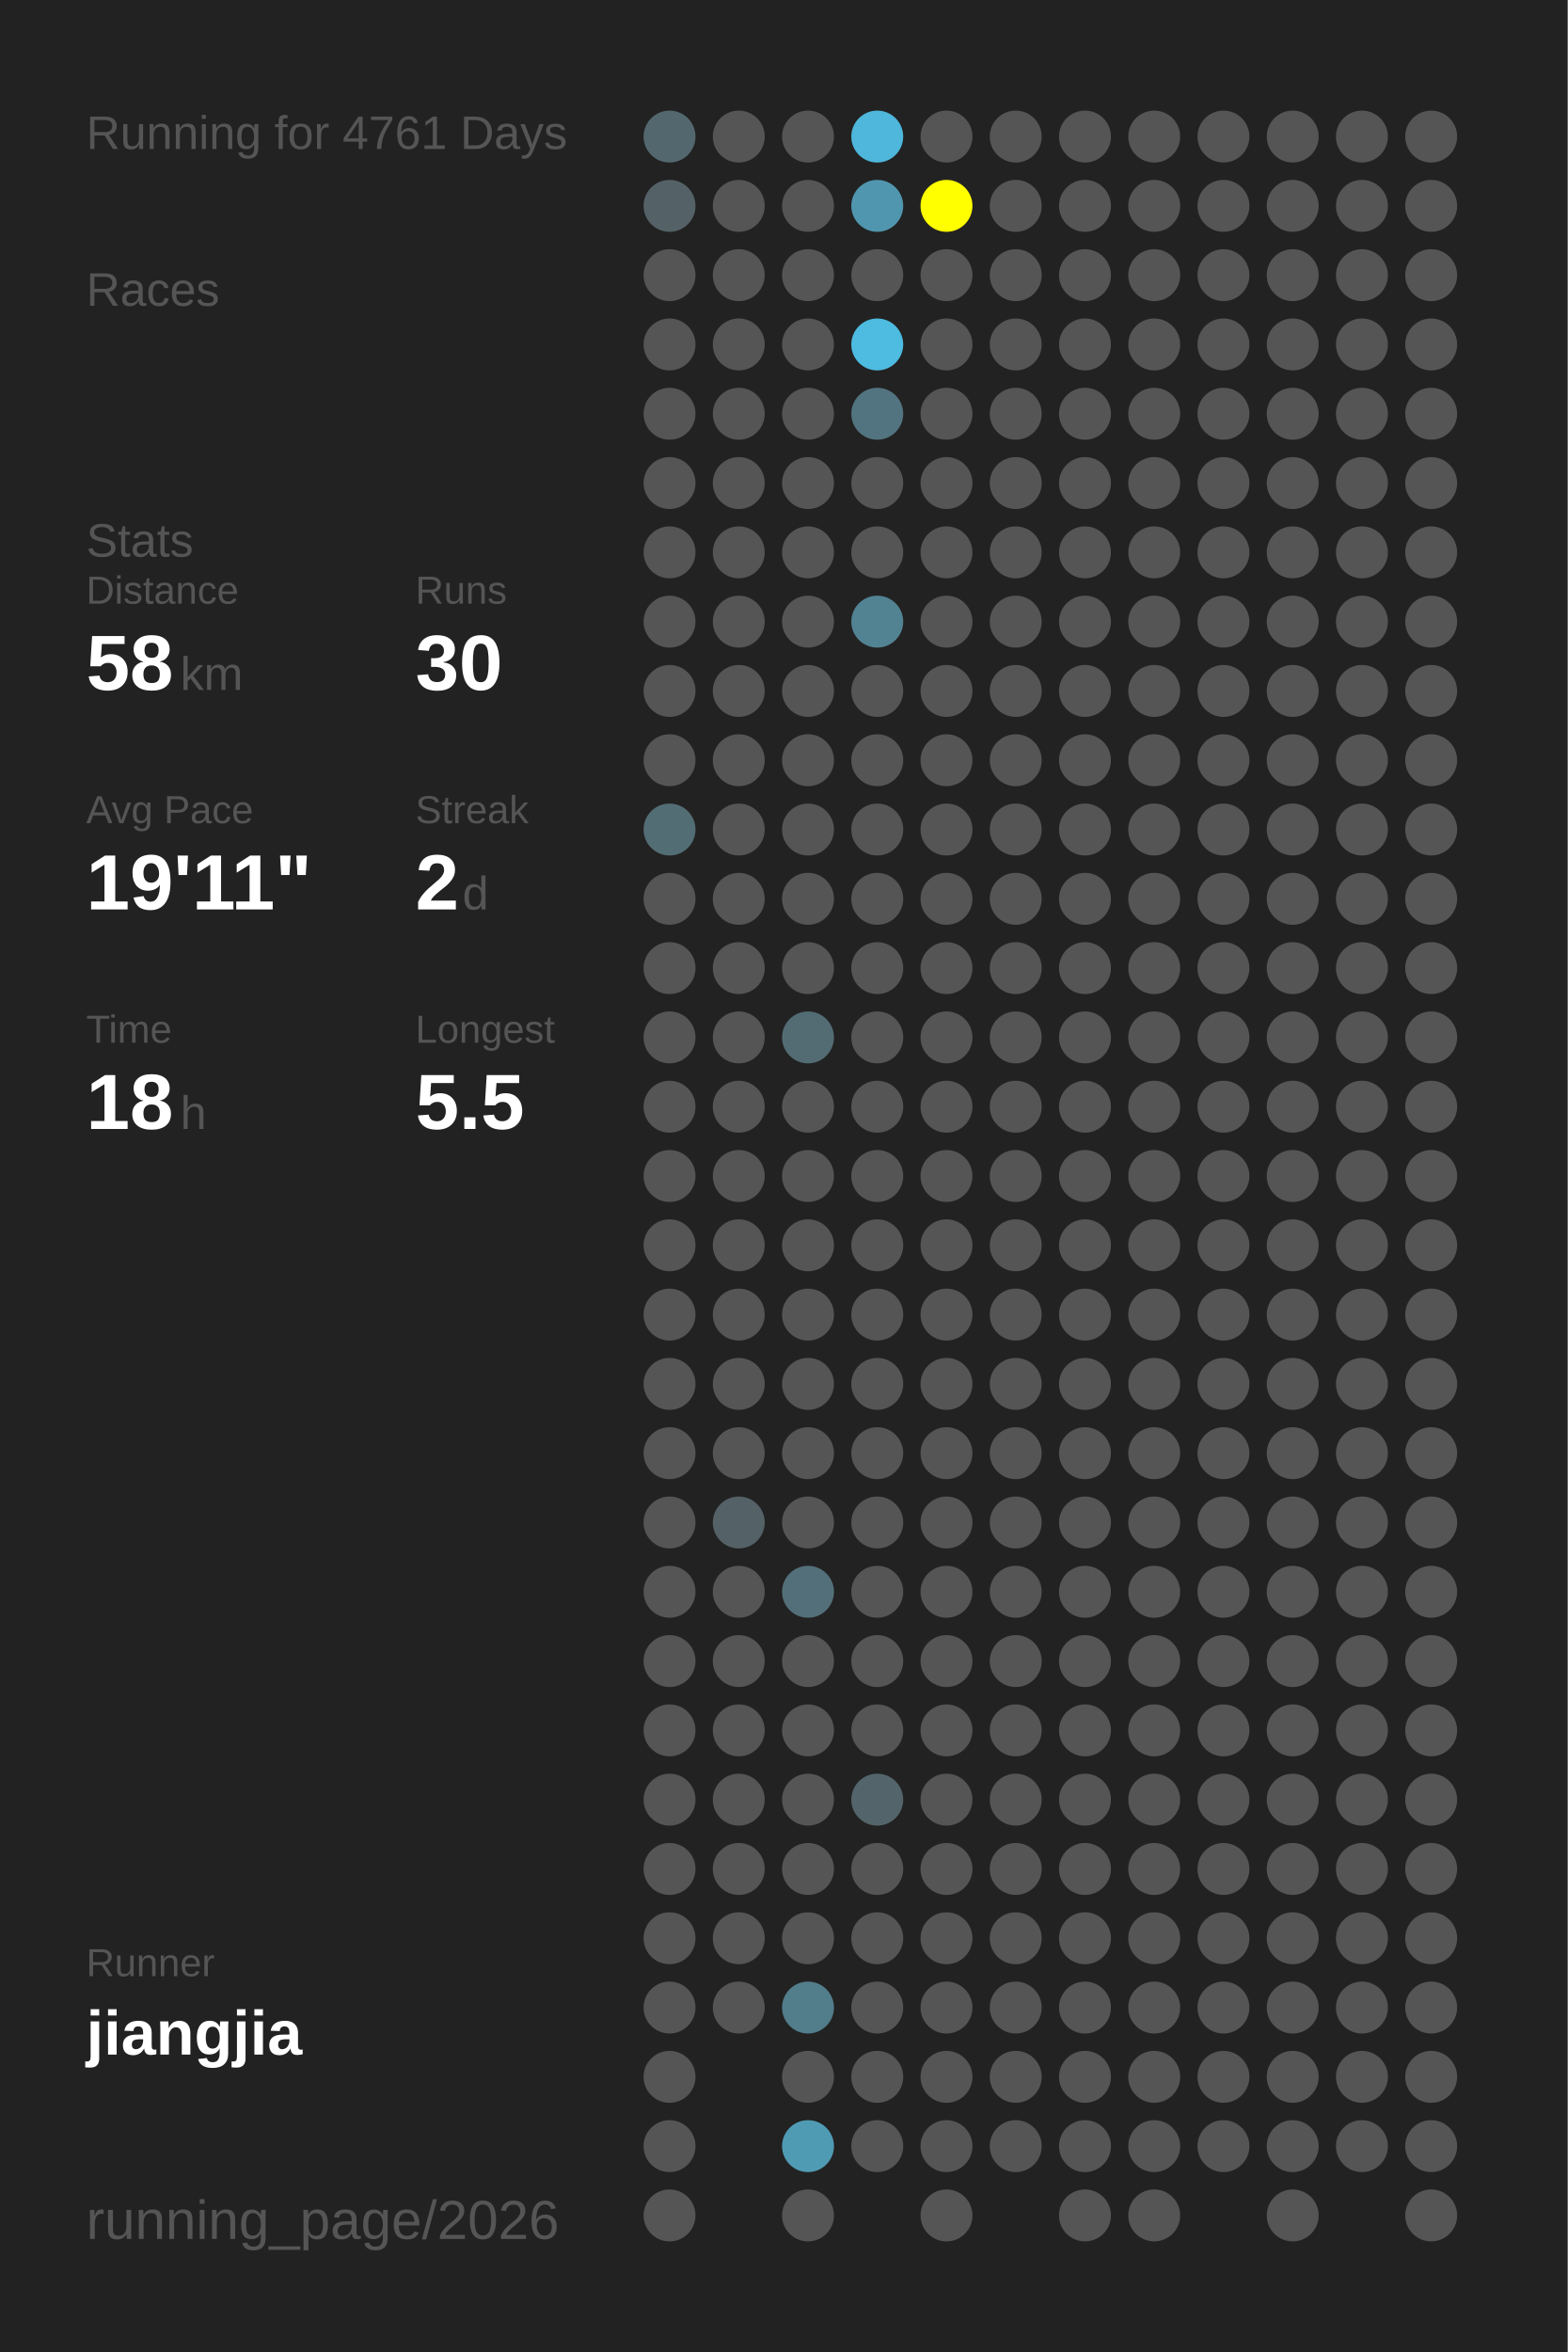
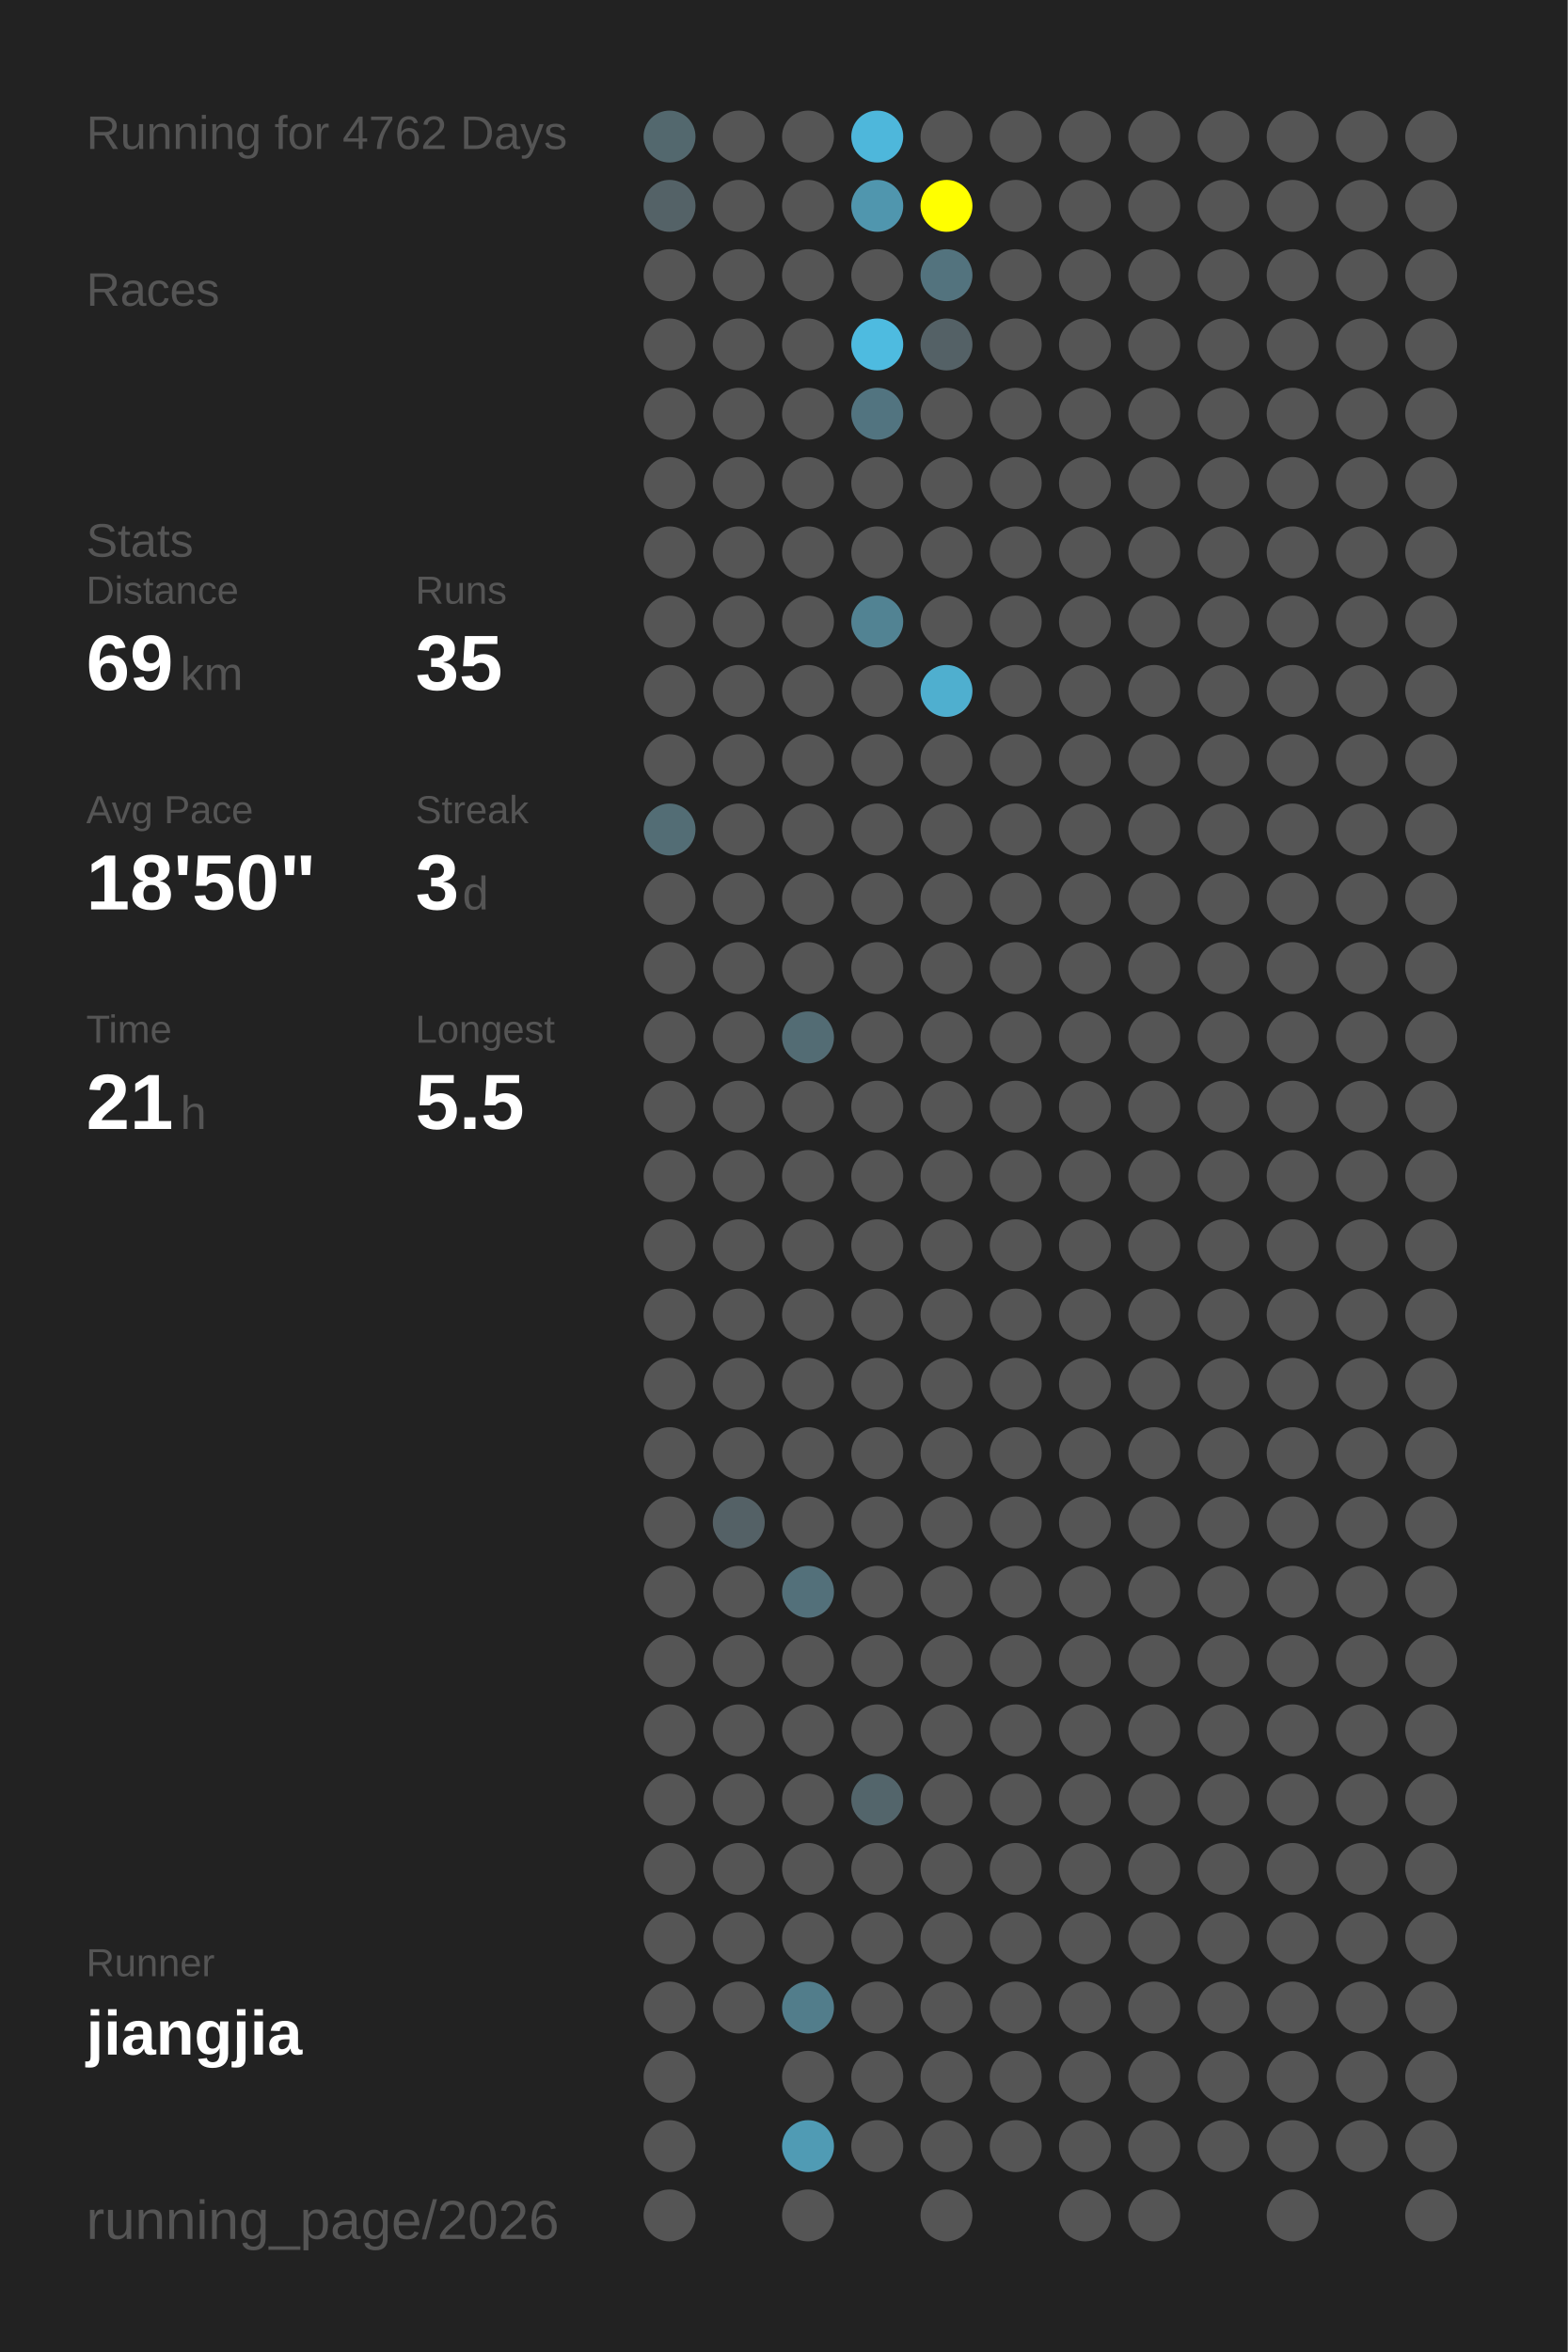
<svg xmlns="http://www.w3.org/2000/svg" baseProfile="full" height="300mm" version="1.1" viewBox="0,0,200,300" width="200mm">
  <defs />
  <rect fill="#222222" height="300" width="200" x="0" y="0" />
-   <text fill="#555555" style="font-size:6px; font-family:Arial;" x="11" y="19">Running for 4761 Days</text>
+   <text fill="#555555" style="font-size:6px; font-family:Arial;" x="11" y="19">Running for 4762 Days</text>
  <text fill="#555555" style="font-size:6px; font-family:Arial;" x="11" y="39">Races</text>
  <text fill="#555555" style="font-size:6px; font-family:Arial;" x="11" y="71">Stats</text>
  <text fill="#555555" style="font-size:5px; font-family:Arial;" x="11" y="77">Distance</text>
-   <text fill="#FFFFFF" style="font-size:10px; font-family:Arial; font-weight:bold;" x="11" y="88">58</text>
+   <text fill="#FFFFFF" style="font-size:10px; font-family:Arial; font-weight:bold;" x="11" y="88">69</text>
  <text fill="#555555" style="font-size:6px; font-family:Arial;" x="23" y="88">km</text>
  <text fill="#555555" style="font-size:5px; font-family:Arial;" x="53" y="77">Runs</text>
-   <text fill="#FFFFFF" style="font-size:10px; font-family:Arial; font-weight:bold;" x="53" y="88">30</text>
+   <text fill="#FFFFFF" style="font-size:10px; font-family:Arial; font-weight:bold;" x="53" y="88">35</text>
  <text fill="#555555" style="font-size:5px; font-family:Arial;" x="11" y="105">Avg Pace</text>
-   <text fill="#FFFFFF" style="font-size:10px; font-family:Arial; font-weight:bold;" x="11" y="116">19'11"</text>
+   <text fill="#FFFFFF" style="font-size:10px; font-family:Arial; font-weight:bold;" x="11" y="116">18'50"</text>
  <text fill="#555555" style="font-size:5px; font-family:Arial;" x="53" y="105">Streak</text>
-   <text fill="#FFFFFF" style="font-size:10px; font-family:Arial; font-weight:bold;" x="53" y="116">2</text>
+   <text fill="#FFFFFF" style="font-size:10px; font-family:Arial; font-weight:bold;" x="53" y="116">3</text>
  <text fill="#555555" style="font-size:6px; font-family:Arial;" x="59" y="116">d</text>
  <text fill="#555555" style="font-size:5px; font-family:Arial;" x="11" y="133">Time</text>
-   <text fill="#FFFFFF" style="font-size:10px; font-family:Arial; font-weight:bold;" x="11" y="144">18</text>
+   <text fill="#FFFFFF" style="font-size:10px; font-family:Arial; font-weight:bold;" x="11" y="144">21</text>
  <text fill="#555555" style="font-size:6px; font-family:Arial;" x="23" y="144">h</text>
  <text fill="#555555" style="font-size:5px; font-family:Arial;" x="53" y="133">Longest</text>
  <text fill="#FFFFFF" style="font-size:10px; font-family:Arial; font-weight:bold;" x="53" y="144">5.5</text>
  <text fill="#555555" style="font-size:5px; font-family:Arial;" x="11" y="252.065">Runner</text>
  <text fill="#FFFFFF" style="font-size:8px; font-family:Arial; font-weight:bold;" x="11" y="262.065">jiangjia</text>
  <text fill="#555555" style="font-size:7px; font-family:Arial;" x="11" y="285.581">running_page/2026</text>
  <circle cx="85.417" cy="17.419" fill="#53686e" r="3.312" />
  <circle cx="85.417" cy="26.258" fill="#546267" r="3.312" />
  <circle cx="85.417" cy="35.097" fill="#555555" r="3.312" />
  <circle cx="85.417" cy="43.935" fill="#555555" r="3.312" />
  <circle cx="85.417" cy="52.774" fill="#555555" r="3.312" />
  <circle cx="85.417" cy="61.613" fill="#555555" r="3.312" />
  <circle cx="85.417" cy="70.452" fill="#555555" r="3.312" />
  <circle cx="85.417" cy="79.29" fill="#555555" r="3.312" />
  <circle cx="85.417" cy="88.129" fill="#555555" r="3.312" />
  <circle cx="85.417" cy="96.968" fill="#555555" r="3.312" />
  <circle cx="85.417" cy="105.806" fill="#536d75" r="3.312" />
  <circle cx="85.417" cy="114.645" fill="#555555" r="3.312" />
  <circle cx="85.417" cy="123.484" fill="#555555" r="3.312" />
  <circle cx="85.417" cy="132.323" fill="#555555" r="3.312" />
  <circle cx="85.417" cy="141.161" fill="#555555" r="3.312" />
  <circle cx="85.417" cy="150" fill="#555555" r="3.312" />
  <circle cx="85.417" cy="158.839" fill="#555555" r="3.312" />
  <circle cx="85.417" cy="167.677" fill="#555555" r="3.312" />
  <circle cx="85.417" cy="176.516" fill="#555555" r="3.312" />
  <circle cx="85.417" cy="185.355" fill="#555555" r="3.312" />
  <circle cx="85.417" cy="194.194" fill="#555555" r="3.312" />
  <circle cx="85.417" cy="203.032" fill="#555555" r="3.312" />
  <circle cx="85.417" cy="211.871" fill="#555555" r="3.312" />
  <circle cx="85.417" cy="220.71" fill="#555555" r="3.312" />
  <circle cx="85.417" cy="229.548" fill="#555555" r="3.312" />
  <circle cx="85.417" cy="238.387" fill="#555555" r="3.312" />
  <circle cx="85.417" cy="247.226" fill="#555555" r="3.312" />
  <circle cx="85.417" cy="256.065" fill="#555555" r="3.312" />
  <circle cx="85.417" cy="264.903" fill="#555555" r="3.312" />
  <circle cx="85.417" cy="273.742" fill="#555555" r="3.312" />
  <circle cx="85.417" cy="282.581" fill="#555555" r="3.312" />
  <circle cx="94.25" cy="17.419" fill="#555555" r="3.312" />
  <circle cx="94.25" cy="26.258" fill="#555555" r="3.312" />
  <circle cx="94.25" cy="35.097" fill="#555555" r="3.312" />
  <circle cx="94.25" cy="43.935" fill="#555555" r="3.312" />
  <circle cx="94.25" cy="52.774" fill="#555555" r="3.312" />
  <circle cx="94.25" cy="61.613" fill="#555555" r="3.312" />
  <circle cx="94.25" cy="70.452" fill="#555555" r="3.312" />
  <circle cx="94.25" cy="79.29" fill="#555555" r="3.312" />
  <circle cx="94.25" cy="88.129" fill="#555555" r="3.312" />
  <circle cx="94.25" cy="96.968" fill="#555555" r="3.312" />
  <circle cx="94.25" cy="105.806" fill="#555555" r="3.312" />
  <circle cx="94.25" cy="114.645" fill="#555555" r="3.312" />
  <circle cx="94.25" cy="123.484" fill="#555555" r="3.312" />
  <circle cx="94.25" cy="132.323" fill="#555555" r="3.312" />
  <circle cx="94.25" cy="141.161" fill="#555555" r="3.312" />
  <circle cx="94.25" cy="150" fill="#555555" r="3.312" />
  <circle cx="94.25" cy="158.839" fill="#555555" r="3.312" />
  <circle cx="94.25" cy="167.677" fill="#555555" r="3.312" />
  <circle cx="94.25" cy="176.516" fill="#555555" r="3.312" />
  <circle cx="94.25" cy="185.355" fill="#555555" r="3.312" />
  <circle cx="94.25" cy="194.194" fill="#546166" r="3.312" />
  <circle cx="94.25" cy="203.032" fill="#555555" r="3.312" />
  <circle cx="94.25" cy="211.871" fill="#555555" r="3.312" />
  <circle cx="94.25" cy="220.71" fill="#555555" r="3.312" />
  <circle cx="94.25" cy="229.548" fill="#555555" r="3.312" />
  <circle cx="94.25" cy="238.387" fill="#555555" r="3.312" />
  <circle cx="94.25" cy="247.226" fill="#555555" r="3.312" />
  <circle cx="94.25" cy="256.065" fill="#555555" r="3.312" />
  <circle cx="103.083" cy="17.419" fill="#555555" r="3.312" />
  <circle cx="103.083" cy="26.258" fill="#555555" r="3.312" />
  <circle cx="103.083" cy="35.097" fill="#555555" r="3.312" />
  <circle cx="103.083" cy="43.935" fill="#555555" r="3.312" />
  <circle cx="103.083" cy="52.774" fill="#555555" r="3.312" />
  <circle cx="103.083" cy="61.613" fill="#555555" r="3.312" />
  <circle cx="103.083" cy="70.452" fill="#555555" r="3.312" />
  <circle cx="103.083" cy="79.29" fill="#555555" r="3.312" />
  <circle cx="103.083" cy="88.129" fill="#555555" r="3.312" />
  <circle cx="103.083" cy="96.968" fill="#555555" r="3.312" />
  <circle cx="103.083" cy="105.806" fill="#555555" r="3.312" />
  <circle cx="103.083" cy="114.645" fill="#555555" r="3.312" />
  <circle cx="103.083" cy="123.484" fill="#555555" r="3.312" />
  <circle cx="103.083" cy="132.323" fill="#536c74" r="3.312" />
  <circle cx="103.083" cy="141.161" fill="#555555" r="3.312" />
  <circle cx="103.083" cy="150" fill="#555555" r="3.312" />
  <circle cx="103.083" cy="158.839" fill="#555555" r="3.312" />
  <circle cx="103.083" cy="167.677" fill="#555555" r="3.312" />
  <circle cx="103.083" cy="176.516" fill="#555555" r="3.312" />
  <circle cx="103.083" cy="185.355" fill="#555555" r="3.312" />
  <circle cx="103.083" cy="194.194" fill="#555555" r="3.312" />
  <circle cx="103.083" cy="203.032" fill="#53707a" r="3.312" />
  <circle cx="103.083" cy="211.871" fill="#555555" r="3.312" />
  <circle cx="103.083" cy="220.71" fill="#555555" r="3.312" />
  <circle cx="103.083" cy="229.548" fill="#555555" r="3.312" />
  <circle cx="103.083" cy="238.387" fill="#555555" r="3.312" />
  <circle cx="103.083" cy="247.226" fill="#555555" r="3.312" />
  <circle cx="103.083" cy="256.065" fill="#527d8b" r="3.312" />
  <circle cx="103.083" cy="264.903" fill="#555555" r="3.312" />
  <circle cx="103.083" cy="273.742" fill="#509bb4" r="3.312" />
  <circle cx="103.083" cy="282.581" fill="#555555" r="3.312" />
  <circle cx="111.917" cy="17.419" fill="#4eb7db" r="3.312" />
  <circle cx="111.917" cy="26.258" fill="#5096ae" r="3.312" />
  <circle cx="111.917" cy="35.097" fill="#555555" r="3.312" />
  <circle cx="111.917" cy="43.935" fill="#4ebbe0" r="3.312" />
  <circle cx="111.917" cy="52.774" fill="#527480" r="3.312" />
  <circle cx="111.917" cy="61.613" fill="#555555" r="3.312" />
  <circle cx="111.917" cy="70.452" fill="#555555" r="3.312" />
  <circle cx="111.917" cy="79.29" fill="#528393" r="3.312" />
  <circle cx="111.917" cy="88.129" fill="#555555" r="3.312" />
  <circle cx="111.917" cy="96.968" fill="#555555" r="3.312" />
  <circle cx="111.917" cy="105.806" fill="#555555" r="3.312" />
  <circle cx="111.917" cy="114.645" fill="#555555" r="3.312" />
  <circle cx="111.917" cy="123.484" fill="#555555" r="3.312" />
  <circle cx="111.917" cy="132.323" fill="#555555" r="3.312" />
  <circle cx="111.917" cy="141.161" fill="#555555" r="3.312" />
  <circle cx="111.917" cy="150" fill="#555555" r="3.312" />
  <circle cx="111.917" cy="158.839" fill="#555555" r="3.312" />
  <circle cx="111.917" cy="167.677" fill="#555555" r="3.312" />
  <circle cx="111.917" cy="176.516" fill="#555555" r="3.312" />
  <circle cx="111.917" cy="185.355" fill="#555555" r="3.312" />
  <circle cx="111.917" cy="194.194" fill="#555555" r="3.312" />
  <circle cx="111.917" cy="203.032" fill="#555555" r="3.312" />
  <circle cx="111.917" cy="211.871" fill="#555555" r="3.312" />
  <circle cx="111.917" cy="220.71" fill="#555555" r="3.312" />
  <circle cx="111.917" cy="229.548" fill="#53656b" r="3.312" />
  <circle cx="111.917" cy="238.387" fill="#555555" r="3.312" />
  <circle cx="111.917" cy="247.226" fill="#555555" r="3.312" />
  <circle cx="111.917" cy="256.065" fill="#555555" r="3.312" />
  <circle cx="111.917" cy="264.903" fill="#555555" r="3.312" />
  <circle cx="111.917" cy="273.742" fill="#555555" r="3.312" />
  <circle cx="120.75" cy="17.419" fill="#555555" r="3.312" />
  <circle cx="120.75" cy="26.258" fill="#FFFF00" r="3.312" />
-   <circle cx="120.75" cy="35.097" fill="#555555" r="3.312" />
-   <circle cx="120.75" cy="43.935" fill="#555555" r="3.312" />
+   <circle cx="120.75" cy="35.097" fill="#53737e" r="3.312" />
+   <circle cx="120.75" cy="43.935" fill="#546166" r="3.312" />
  <circle cx="120.75" cy="52.774" fill="#555555" r="3.312" />
  <circle cx="120.75" cy="61.613" fill="#555555" r="3.312" />
  <circle cx="120.75" cy="70.452" fill="#555555" r="3.312" />
  <circle cx="120.75" cy="79.29" fill="#555555" r="3.312" />
-   <circle cx="120.75" cy="88.129" fill="#555555" r="3.312" />
+   <circle cx="120.75" cy="88.129" fill="#4fafcf" r="3.312" />
  <circle cx="120.75" cy="96.968" fill="#555555" r="3.312" />
  <circle cx="120.75" cy="105.806" fill="#555555" r="3.312" />
  <circle cx="120.75" cy="114.645" fill="#555555" r="3.312" />
  <circle cx="120.75" cy="123.484" fill="#555555" r="3.312" />
  <circle cx="120.75" cy="132.323" fill="#555555" r="3.312" />
  <circle cx="120.75" cy="141.161" fill="#555555" r="3.312" />
  <circle cx="120.75" cy="150" fill="#555555" r="3.312" />
  <circle cx="120.75" cy="158.839" fill="#555555" r="3.312" />
  <circle cx="120.75" cy="167.677" fill="#555555" r="3.312" />
  <circle cx="120.75" cy="176.516" fill="#555555" r="3.312" />
  <circle cx="120.75" cy="185.355" fill="#555555" r="3.312" />
  <circle cx="120.75" cy="194.194" fill="#555555" r="3.312" />
  <circle cx="120.75" cy="203.032" fill="#555555" r="3.312" />
  <circle cx="120.75" cy="211.871" fill="#555555" r="3.312" />
  <circle cx="120.75" cy="220.71" fill="#555555" r="3.312" />
  <circle cx="120.75" cy="229.548" fill="#555555" r="3.312" />
  <circle cx="120.75" cy="238.387" fill="#555555" r="3.312" />
  <circle cx="120.75" cy="247.226" fill="#555555" r="3.312" />
  <circle cx="120.75" cy="256.065" fill="#555555" r="3.312" />
  <circle cx="120.75" cy="264.903" fill="#555555" r="3.312" />
  <circle cx="120.75" cy="273.742" fill="#555555" r="3.312" />
  <circle cx="120.75" cy="282.581" fill="#555555" r="3.312" />
  <circle cx="129.583" cy="17.419" fill="#555555" r="3.312" />
  <circle cx="129.583" cy="26.258" fill="#555555" r="3.312" />
  <circle cx="129.583" cy="35.097" fill="#555555" r="3.312" />
  <circle cx="129.583" cy="43.935" fill="#555555" r="3.312" />
  <circle cx="129.583" cy="52.774" fill="#555555" r="3.312" />
  <circle cx="129.583" cy="61.613" fill="#555555" r="3.312" />
  <circle cx="129.583" cy="70.452" fill="#555555" r="3.312" />
  <circle cx="129.583" cy="79.29" fill="#555555" r="3.312" />
  <circle cx="129.583" cy="88.129" fill="#555555" r="3.312" />
  <circle cx="129.583" cy="96.968" fill="#555555" r="3.312" />
  <circle cx="129.583" cy="105.806" fill="#555555" r="3.312" />
  <circle cx="129.583" cy="114.645" fill="#555555" r="3.312" />
  <circle cx="129.583" cy="123.484" fill="#555555" r="3.312" />
  <circle cx="129.583" cy="132.323" fill="#555555" r="3.312" />
  <circle cx="129.583" cy="141.161" fill="#555555" r="3.312" />
  <circle cx="129.583" cy="150" fill="#555555" r="3.312" />
  <circle cx="129.583" cy="158.839" fill="#555555" r="3.312" />
  <circle cx="129.583" cy="167.677" fill="#555555" r="3.312" />
  <circle cx="129.583" cy="176.516" fill="#555555" r="3.312" />
  <circle cx="129.583" cy="185.355" fill="#555555" r="3.312" />
  <circle cx="129.583" cy="194.194" fill="#555555" r="3.312" />
  <circle cx="129.583" cy="203.032" fill="#555555" r="3.312" />
  <circle cx="129.583" cy="211.871" fill="#555555" r="3.312" />
  <circle cx="129.583" cy="220.71" fill="#555555" r="3.312" />
  <circle cx="129.583" cy="229.548" fill="#555555" r="3.312" />
  <circle cx="129.583" cy="238.387" fill="#555555" r="3.312" />
  <circle cx="129.583" cy="247.226" fill="#555555" r="3.312" />
  <circle cx="129.583" cy="256.065" fill="#555555" r="3.312" />
  <circle cx="129.583" cy="264.903" fill="#555555" r="3.312" />
  <circle cx="129.583" cy="273.742" fill="#555555" r="3.312" />
  <circle cx="138.417" cy="17.419" fill="#555555" r="3.312" />
  <circle cx="138.417" cy="26.258" fill="#555555" r="3.312" />
  <circle cx="138.417" cy="35.097" fill="#555555" r="3.312" />
  <circle cx="138.417" cy="43.935" fill="#555555" r="3.312" />
  <circle cx="138.417" cy="52.774" fill="#555555" r="3.312" />
  <circle cx="138.417" cy="61.613" fill="#555555" r="3.312" />
  <circle cx="138.417" cy="70.452" fill="#555555" r="3.312" />
  <circle cx="138.417" cy="79.29" fill="#555555" r="3.312" />
  <circle cx="138.417" cy="88.129" fill="#555555" r="3.312" />
  <circle cx="138.417" cy="96.968" fill="#555555" r="3.312" />
  <circle cx="138.417" cy="105.806" fill="#555555" r="3.312" />
  <circle cx="138.417" cy="114.645" fill="#555555" r="3.312" />
  <circle cx="138.417" cy="123.484" fill="#555555" r="3.312" />
  <circle cx="138.417" cy="132.323" fill="#555555" r="3.312" />
  <circle cx="138.417" cy="141.161" fill="#555555" r="3.312" />
  <circle cx="138.417" cy="150" fill="#555555" r="3.312" />
  <circle cx="138.417" cy="158.839" fill="#555555" r="3.312" />
  <circle cx="138.417" cy="167.677" fill="#555555" r="3.312" />
  <circle cx="138.417" cy="176.516" fill="#555555" r="3.312" />
  <circle cx="138.417" cy="185.355" fill="#555555" r="3.312" />
  <circle cx="138.417" cy="194.194" fill="#555555" r="3.312" />
  <circle cx="138.417" cy="203.032" fill="#555555" r="3.312" />
  <circle cx="138.417" cy="211.871" fill="#555555" r="3.312" />
  <circle cx="138.417" cy="220.71" fill="#555555" r="3.312" />
  <circle cx="138.417" cy="229.548" fill="#555555" r="3.312" />
  <circle cx="138.417" cy="238.387" fill="#555555" r="3.312" />
  <circle cx="138.417" cy="247.226" fill="#555555" r="3.312" />
  <circle cx="138.417" cy="256.065" fill="#555555" r="3.312" />
  <circle cx="138.417" cy="264.903" fill="#555555" r="3.312" />
  <circle cx="138.417" cy="273.742" fill="#555555" r="3.312" />
  <circle cx="138.417" cy="282.581" fill="#555555" r="3.312" />
  <circle cx="147.25" cy="17.419" fill="#555555" r="3.312" />
  <circle cx="147.25" cy="26.258" fill="#555555" r="3.312" />
  <circle cx="147.25" cy="35.097" fill="#555555" r="3.312" />
  <circle cx="147.25" cy="43.935" fill="#555555" r="3.312" />
  <circle cx="147.25" cy="52.774" fill="#555555" r="3.312" />
  <circle cx="147.25" cy="61.613" fill="#555555" r="3.312" />
  <circle cx="147.25" cy="70.452" fill="#555555" r="3.312" />
  <circle cx="147.25" cy="79.29" fill="#555555" r="3.312" />
  <circle cx="147.25" cy="88.129" fill="#555555" r="3.312" />
  <circle cx="147.25" cy="96.968" fill="#555555" r="3.312" />
  <circle cx="147.25" cy="105.806" fill="#555555" r="3.312" />
  <circle cx="147.25" cy="114.645" fill="#555555" r="3.312" />
  <circle cx="147.25" cy="123.484" fill="#555555" r="3.312" />
  <circle cx="147.25" cy="132.323" fill="#555555" r="3.312" />
  <circle cx="147.25" cy="141.161" fill="#555555" r="3.312" />
  <circle cx="147.25" cy="150" fill="#555555" r="3.312" />
  <circle cx="147.25" cy="158.839" fill="#555555" r="3.312" />
  <circle cx="147.25" cy="167.677" fill="#555555" r="3.312" />
  <circle cx="147.25" cy="176.516" fill="#555555" r="3.312" />
  <circle cx="147.25" cy="185.355" fill="#555555" r="3.312" />
  <circle cx="147.25" cy="194.194" fill="#555555" r="3.312" />
  <circle cx="147.25" cy="203.032" fill="#555555" r="3.312" />
  <circle cx="147.25" cy="211.871" fill="#555555" r="3.312" />
  <circle cx="147.25" cy="220.71" fill="#555555" r="3.312" />
  <circle cx="147.25" cy="229.548" fill="#555555" r="3.312" />
  <circle cx="147.25" cy="238.387" fill="#555555" r="3.312" />
  <circle cx="147.25" cy="247.226" fill="#555555" r="3.312" />
  <circle cx="147.25" cy="256.065" fill="#555555" r="3.312" />
  <circle cx="147.25" cy="264.903" fill="#555555" r="3.312" />
  <circle cx="147.25" cy="273.742" fill="#555555" r="3.312" />
  <circle cx="147.25" cy="282.581" fill="#555555" r="3.312" />
  <circle cx="156.083" cy="17.419" fill="#555555" r="3.312" />
  <circle cx="156.083" cy="26.258" fill="#555555" r="3.312" />
  <circle cx="156.083" cy="35.097" fill="#555555" r="3.312" />
  <circle cx="156.083" cy="43.935" fill="#555555" r="3.312" />
  <circle cx="156.083" cy="52.774" fill="#555555" r="3.312" />
  <circle cx="156.083" cy="61.613" fill="#555555" r="3.312" />
  <circle cx="156.083" cy="70.452" fill="#555555" r="3.312" />
  <circle cx="156.083" cy="79.29" fill="#555555" r="3.312" />
  <circle cx="156.083" cy="88.129" fill="#555555" r="3.312" />
  <circle cx="156.083" cy="96.968" fill="#555555" r="3.312" />
  <circle cx="156.083" cy="105.806" fill="#555555" r="3.312" />
  <circle cx="156.083" cy="114.645" fill="#555555" r="3.312" />
  <circle cx="156.083" cy="123.484" fill="#555555" r="3.312" />
  <circle cx="156.083" cy="132.323" fill="#555555" r="3.312" />
  <circle cx="156.083" cy="141.161" fill="#555555" r="3.312" />
  <circle cx="156.083" cy="150" fill="#555555" r="3.312" />
  <circle cx="156.083" cy="158.839" fill="#555555" r="3.312" />
  <circle cx="156.083" cy="167.677" fill="#555555" r="3.312" />
  <circle cx="156.083" cy="176.516" fill="#555555" r="3.312" />
  <circle cx="156.083" cy="185.355" fill="#555555" r="3.312" />
  <circle cx="156.083" cy="194.194" fill="#555555" r="3.312" />
  <circle cx="156.083" cy="203.032" fill="#555555" r="3.312" />
  <circle cx="156.083" cy="211.871" fill="#555555" r="3.312" />
  <circle cx="156.083" cy="220.71" fill="#555555" r="3.312" />
  <circle cx="156.083" cy="229.548" fill="#555555" r="3.312" />
  <circle cx="156.083" cy="238.387" fill="#555555" r="3.312" />
  <circle cx="156.083" cy="247.226" fill="#555555" r="3.312" />
  <circle cx="156.083" cy="256.065" fill="#555555" r="3.312" />
  <circle cx="156.083" cy="264.903" fill="#555555" r="3.312" />
  <circle cx="156.083" cy="273.742" fill="#555555" r="3.312" />
  <circle cx="164.917" cy="17.419" fill="#555555" r="3.312" />
  <circle cx="164.917" cy="26.258" fill="#555555" r="3.312" />
  <circle cx="164.917" cy="35.097" fill="#555555" r="3.312" />
  <circle cx="164.917" cy="43.935" fill="#555555" r="3.312" />
  <circle cx="164.917" cy="52.774" fill="#555555" r="3.312" />
  <circle cx="164.917" cy="61.613" fill="#555555" r="3.312" />
  <circle cx="164.917" cy="70.452" fill="#555555" r="3.312" />
  <circle cx="164.917" cy="79.29" fill="#555555" r="3.312" />
  <circle cx="164.917" cy="88.129" fill="#555555" r="3.312" />
  <circle cx="164.917" cy="96.968" fill="#555555" r="3.312" />
  <circle cx="164.917" cy="105.806" fill="#555555" r="3.312" />
  <circle cx="164.917" cy="114.645" fill="#555555" r="3.312" />
  <circle cx="164.917" cy="123.484" fill="#555555" r="3.312" />
  <circle cx="164.917" cy="132.323" fill="#555555" r="3.312" />
  <circle cx="164.917" cy="141.161" fill="#555555" r="3.312" />
  <circle cx="164.917" cy="150" fill="#555555" r="3.312" />
  <circle cx="164.917" cy="158.839" fill="#555555" r="3.312" />
  <circle cx="164.917" cy="167.677" fill="#555555" r="3.312" />
  <circle cx="164.917" cy="176.516" fill="#555555" r="3.312" />
  <circle cx="164.917" cy="185.355" fill="#555555" r="3.312" />
  <circle cx="164.917" cy="194.194" fill="#555555" r="3.312" />
  <circle cx="164.917" cy="203.032" fill="#555555" r="3.312" />
  <circle cx="164.917" cy="211.871" fill="#555555" r="3.312" />
  <circle cx="164.917" cy="220.71" fill="#555555" r="3.312" />
  <circle cx="164.917" cy="229.548" fill="#555555" r="3.312" />
  <circle cx="164.917" cy="238.387" fill="#555555" r="3.312" />
  <circle cx="164.917" cy="247.226" fill="#555555" r="3.312" />
  <circle cx="164.917" cy="256.065" fill="#555555" r="3.312" />
  <circle cx="164.917" cy="264.903" fill="#555555" r="3.312" />
  <circle cx="164.917" cy="273.742" fill="#555555" r="3.312" />
  <circle cx="164.917" cy="282.581" fill="#555555" r="3.312" />
  <circle cx="173.75" cy="17.419" fill="#555555" r="3.312" />
  <circle cx="173.75" cy="26.258" fill="#555555" r="3.312" />
  <circle cx="173.75" cy="35.097" fill="#555555" r="3.312" />
  <circle cx="173.75" cy="43.935" fill="#555555" r="3.312" />
  <circle cx="173.75" cy="52.774" fill="#555555" r="3.312" />
  <circle cx="173.75" cy="61.613" fill="#555555" r="3.312" />
  <circle cx="173.75" cy="70.452" fill="#555555" r="3.312" />
  <circle cx="173.75" cy="79.29" fill="#555555" r="3.312" />
  <circle cx="173.75" cy="88.129" fill="#555555" r="3.312" />
  <circle cx="173.75" cy="96.968" fill="#555555" r="3.312" />
  <circle cx="173.75" cy="105.806" fill="#555555" r="3.312" />
  <circle cx="173.75" cy="114.645" fill="#555555" r="3.312" />
  <circle cx="173.75" cy="123.484" fill="#555555" r="3.312" />
  <circle cx="173.75" cy="132.323" fill="#555555" r="3.312" />
  <circle cx="173.75" cy="141.161" fill="#555555" r="3.312" />
  <circle cx="173.75" cy="150" fill="#555555" r="3.312" />
  <circle cx="173.75" cy="158.839" fill="#555555" r="3.312" />
  <circle cx="173.75" cy="167.677" fill="#555555" r="3.312" />
  <circle cx="173.75" cy="176.516" fill="#555555" r="3.312" />
  <circle cx="173.75" cy="185.355" fill="#555555" r="3.312" />
  <circle cx="173.75" cy="194.194" fill="#555555" r="3.312" />
  <circle cx="173.75" cy="203.032" fill="#555555" r="3.312" />
  <circle cx="173.75" cy="211.871" fill="#555555" r="3.312" />
  <circle cx="173.75" cy="220.71" fill="#555555" r="3.312" />
  <circle cx="173.75" cy="229.548" fill="#555555" r="3.312" />
  <circle cx="173.75" cy="238.387" fill="#555555" r="3.312" />
  <circle cx="173.75" cy="247.226" fill="#555555" r="3.312" />
  <circle cx="173.75" cy="256.065" fill="#555555" r="3.312" />
  <circle cx="173.75" cy="264.903" fill="#555555" r="3.312" />
  <circle cx="173.75" cy="273.742" fill="#555555" r="3.312" />
  <circle cx="182.583" cy="17.419" fill="#555555" r="3.312" />
  <circle cx="182.583" cy="26.258" fill="#555555" r="3.312" />
  <circle cx="182.583" cy="35.097" fill="#555555" r="3.312" />
  <circle cx="182.583" cy="43.935" fill="#555555" r="3.312" />
  <circle cx="182.583" cy="52.774" fill="#555555" r="3.312" />
  <circle cx="182.583" cy="61.613" fill="#555555" r="3.312" />
  <circle cx="182.583" cy="70.452" fill="#555555" r="3.312" />
  <circle cx="182.583" cy="79.29" fill="#555555" r="3.312" />
  <circle cx="182.583" cy="88.129" fill="#555555" r="3.312" />
  <circle cx="182.583" cy="96.968" fill="#555555" r="3.312" />
  <circle cx="182.583" cy="105.806" fill="#555555" r="3.312" />
  <circle cx="182.583" cy="114.645" fill="#555555" r="3.312" />
  <circle cx="182.583" cy="123.484" fill="#555555" r="3.312" />
  <circle cx="182.583" cy="132.323" fill="#555555" r="3.312" />
  <circle cx="182.583" cy="141.161" fill="#555555" r="3.312" />
  <circle cx="182.583" cy="150" fill="#555555" r="3.312" />
  <circle cx="182.583" cy="158.839" fill="#555555" r="3.312" />
  <circle cx="182.583" cy="167.677" fill="#555555" r="3.312" />
  <circle cx="182.583" cy="176.516" fill="#555555" r="3.312" />
  <circle cx="182.583" cy="185.355" fill="#555555" r="3.312" />
  <circle cx="182.583" cy="194.194" fill="#555555" r="3.312" />
  <circle cx="182.583" cy="203.032" fill="#555555" r="3.312" />
  <circle cx="182.583" cy="211.871" fill="#555555" r="3.312" />
  <circle cx="182.583" cy="220.71" fill="#555555" r="3.312" />
  <circle cx="182.583" cy="229.548" fill="#555555" r="3.312" />
  <circle cx="182.583" cy="238.387" fill="#555555" r="3.312" />
  <circle cx="182.583" cy="247.226" fill="#555555" r="3.312" />
  <circle cx="182.583" cy="256.065" fill="#555555" r="3.312" />
  <circle cx="182.583" cy="264.903" fill="#555555" r="3.312" />
  <circle cx="182.583" cy="273.742" fill="#555555" r="3.312" />
  <circle cx="182.583" cy="282.581" fill="#555555" r="3.312" />
</svg>
